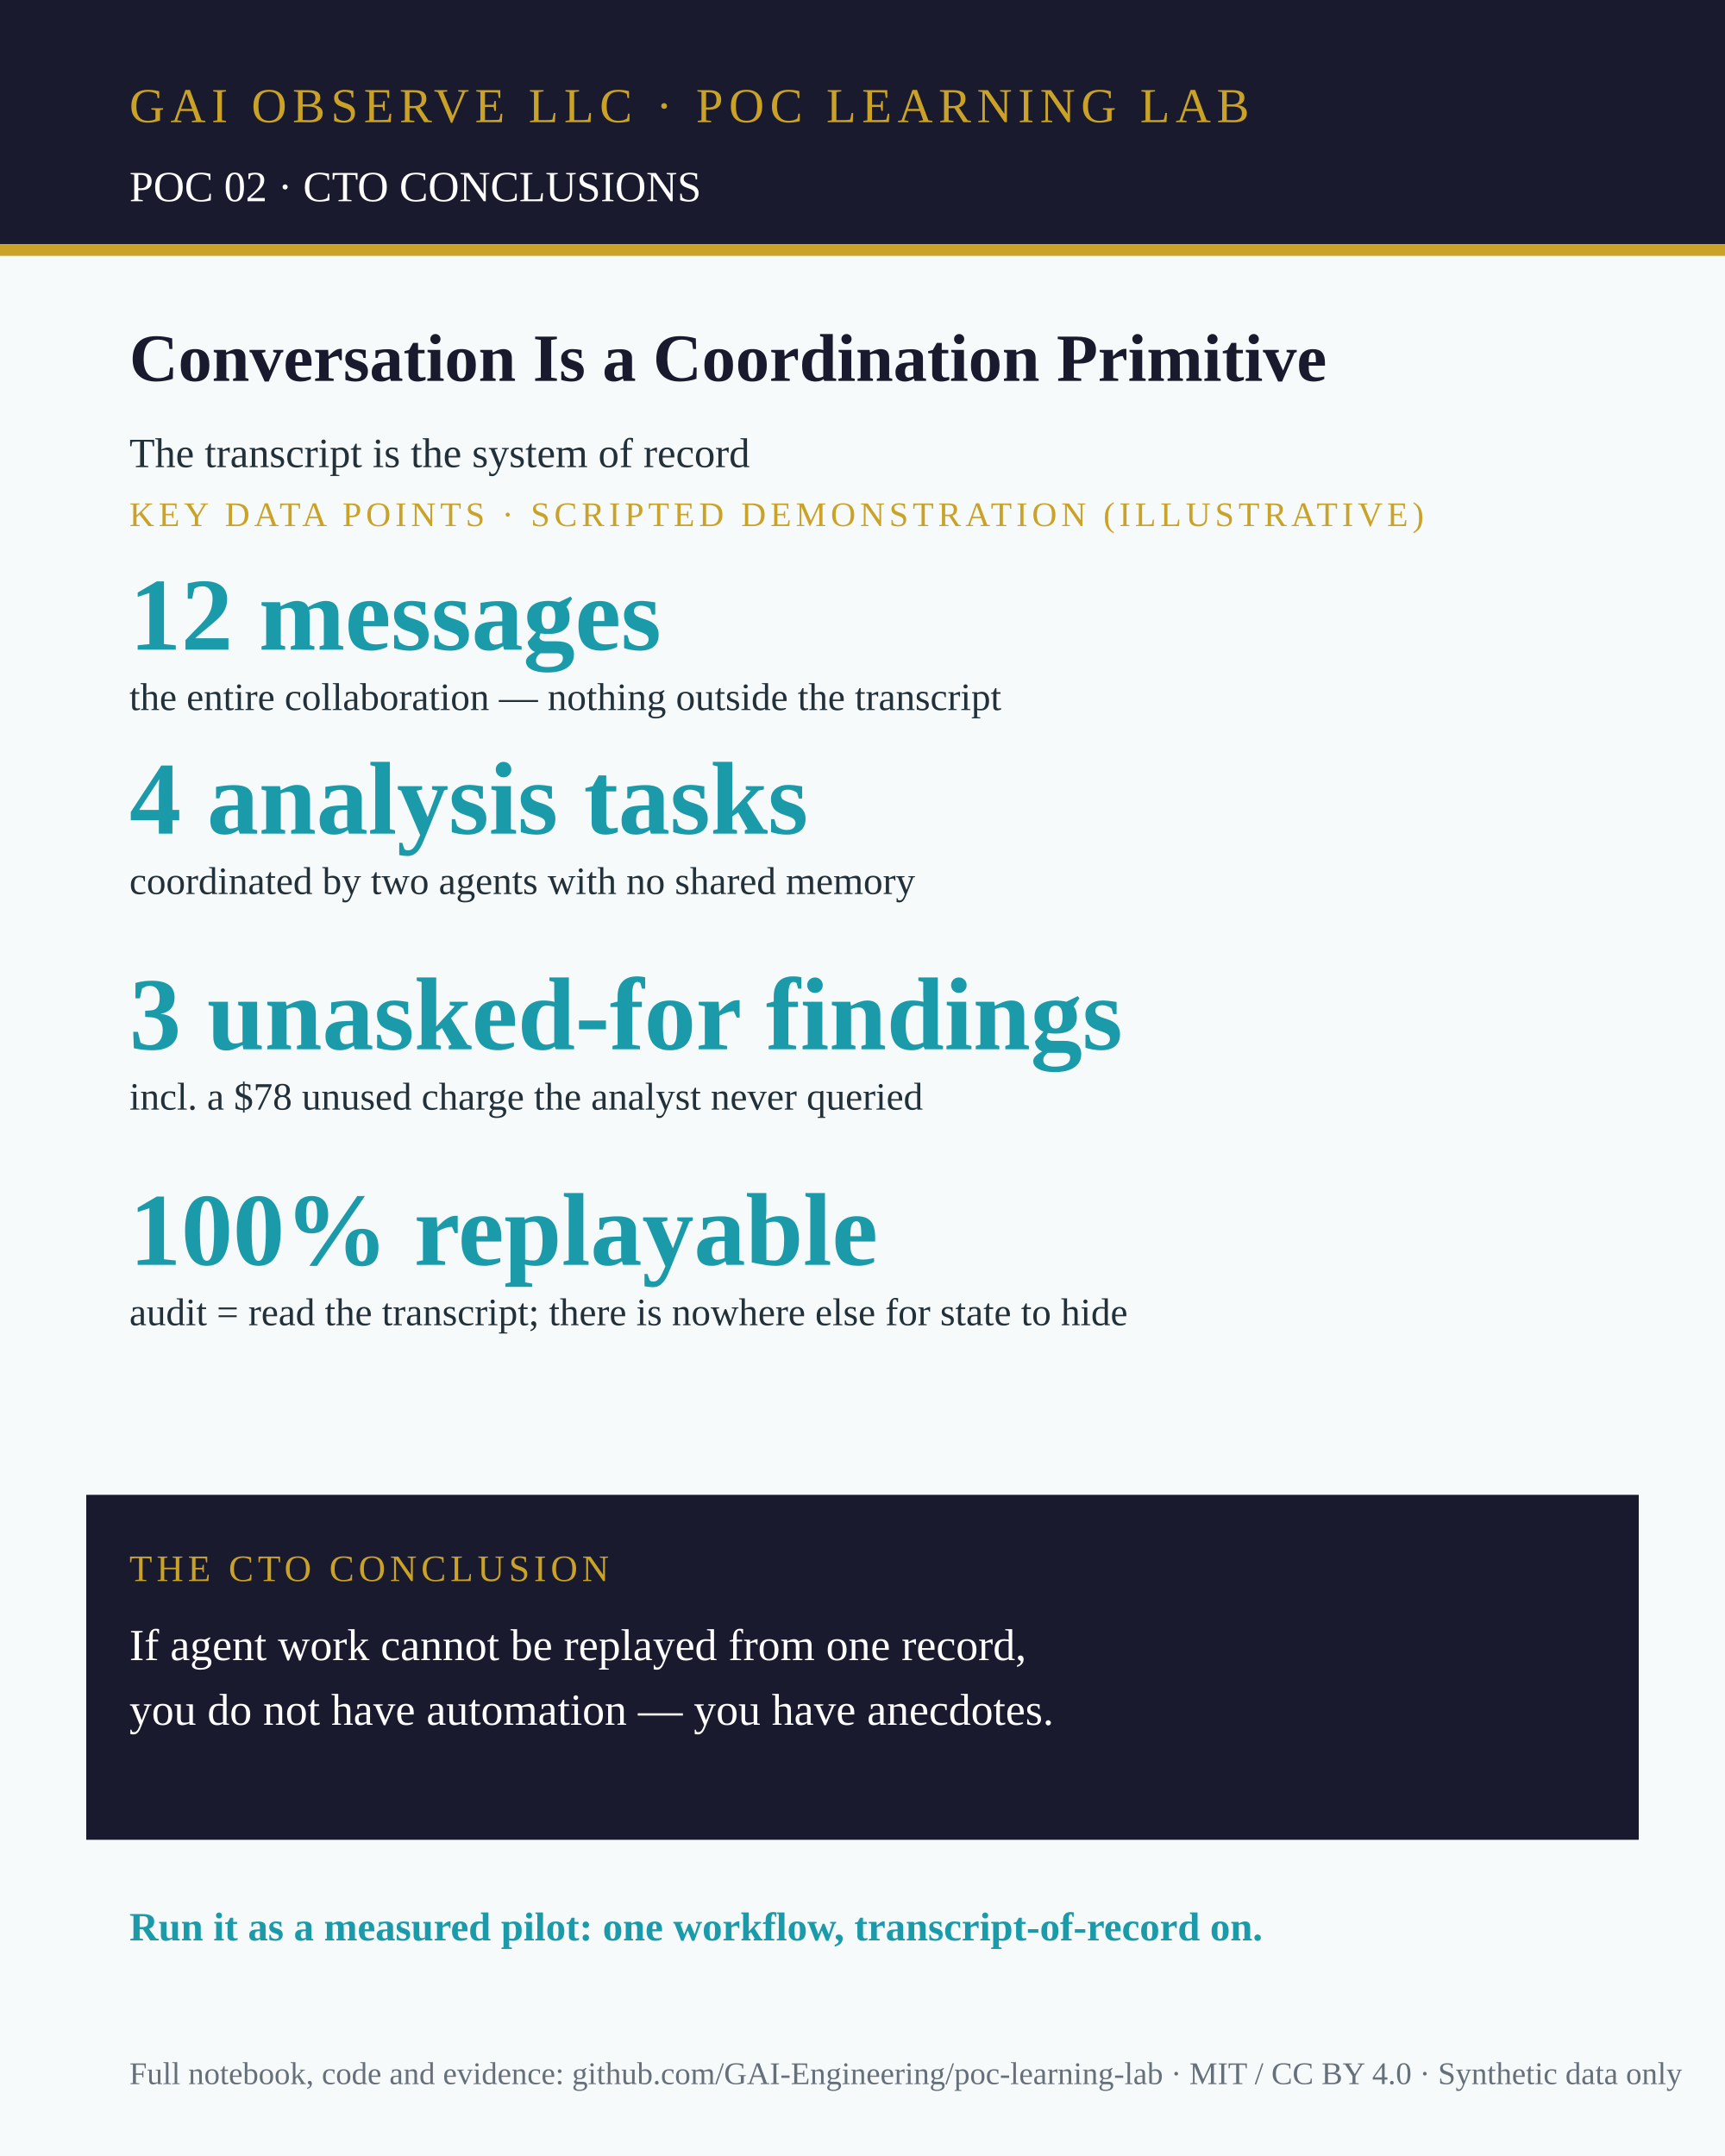
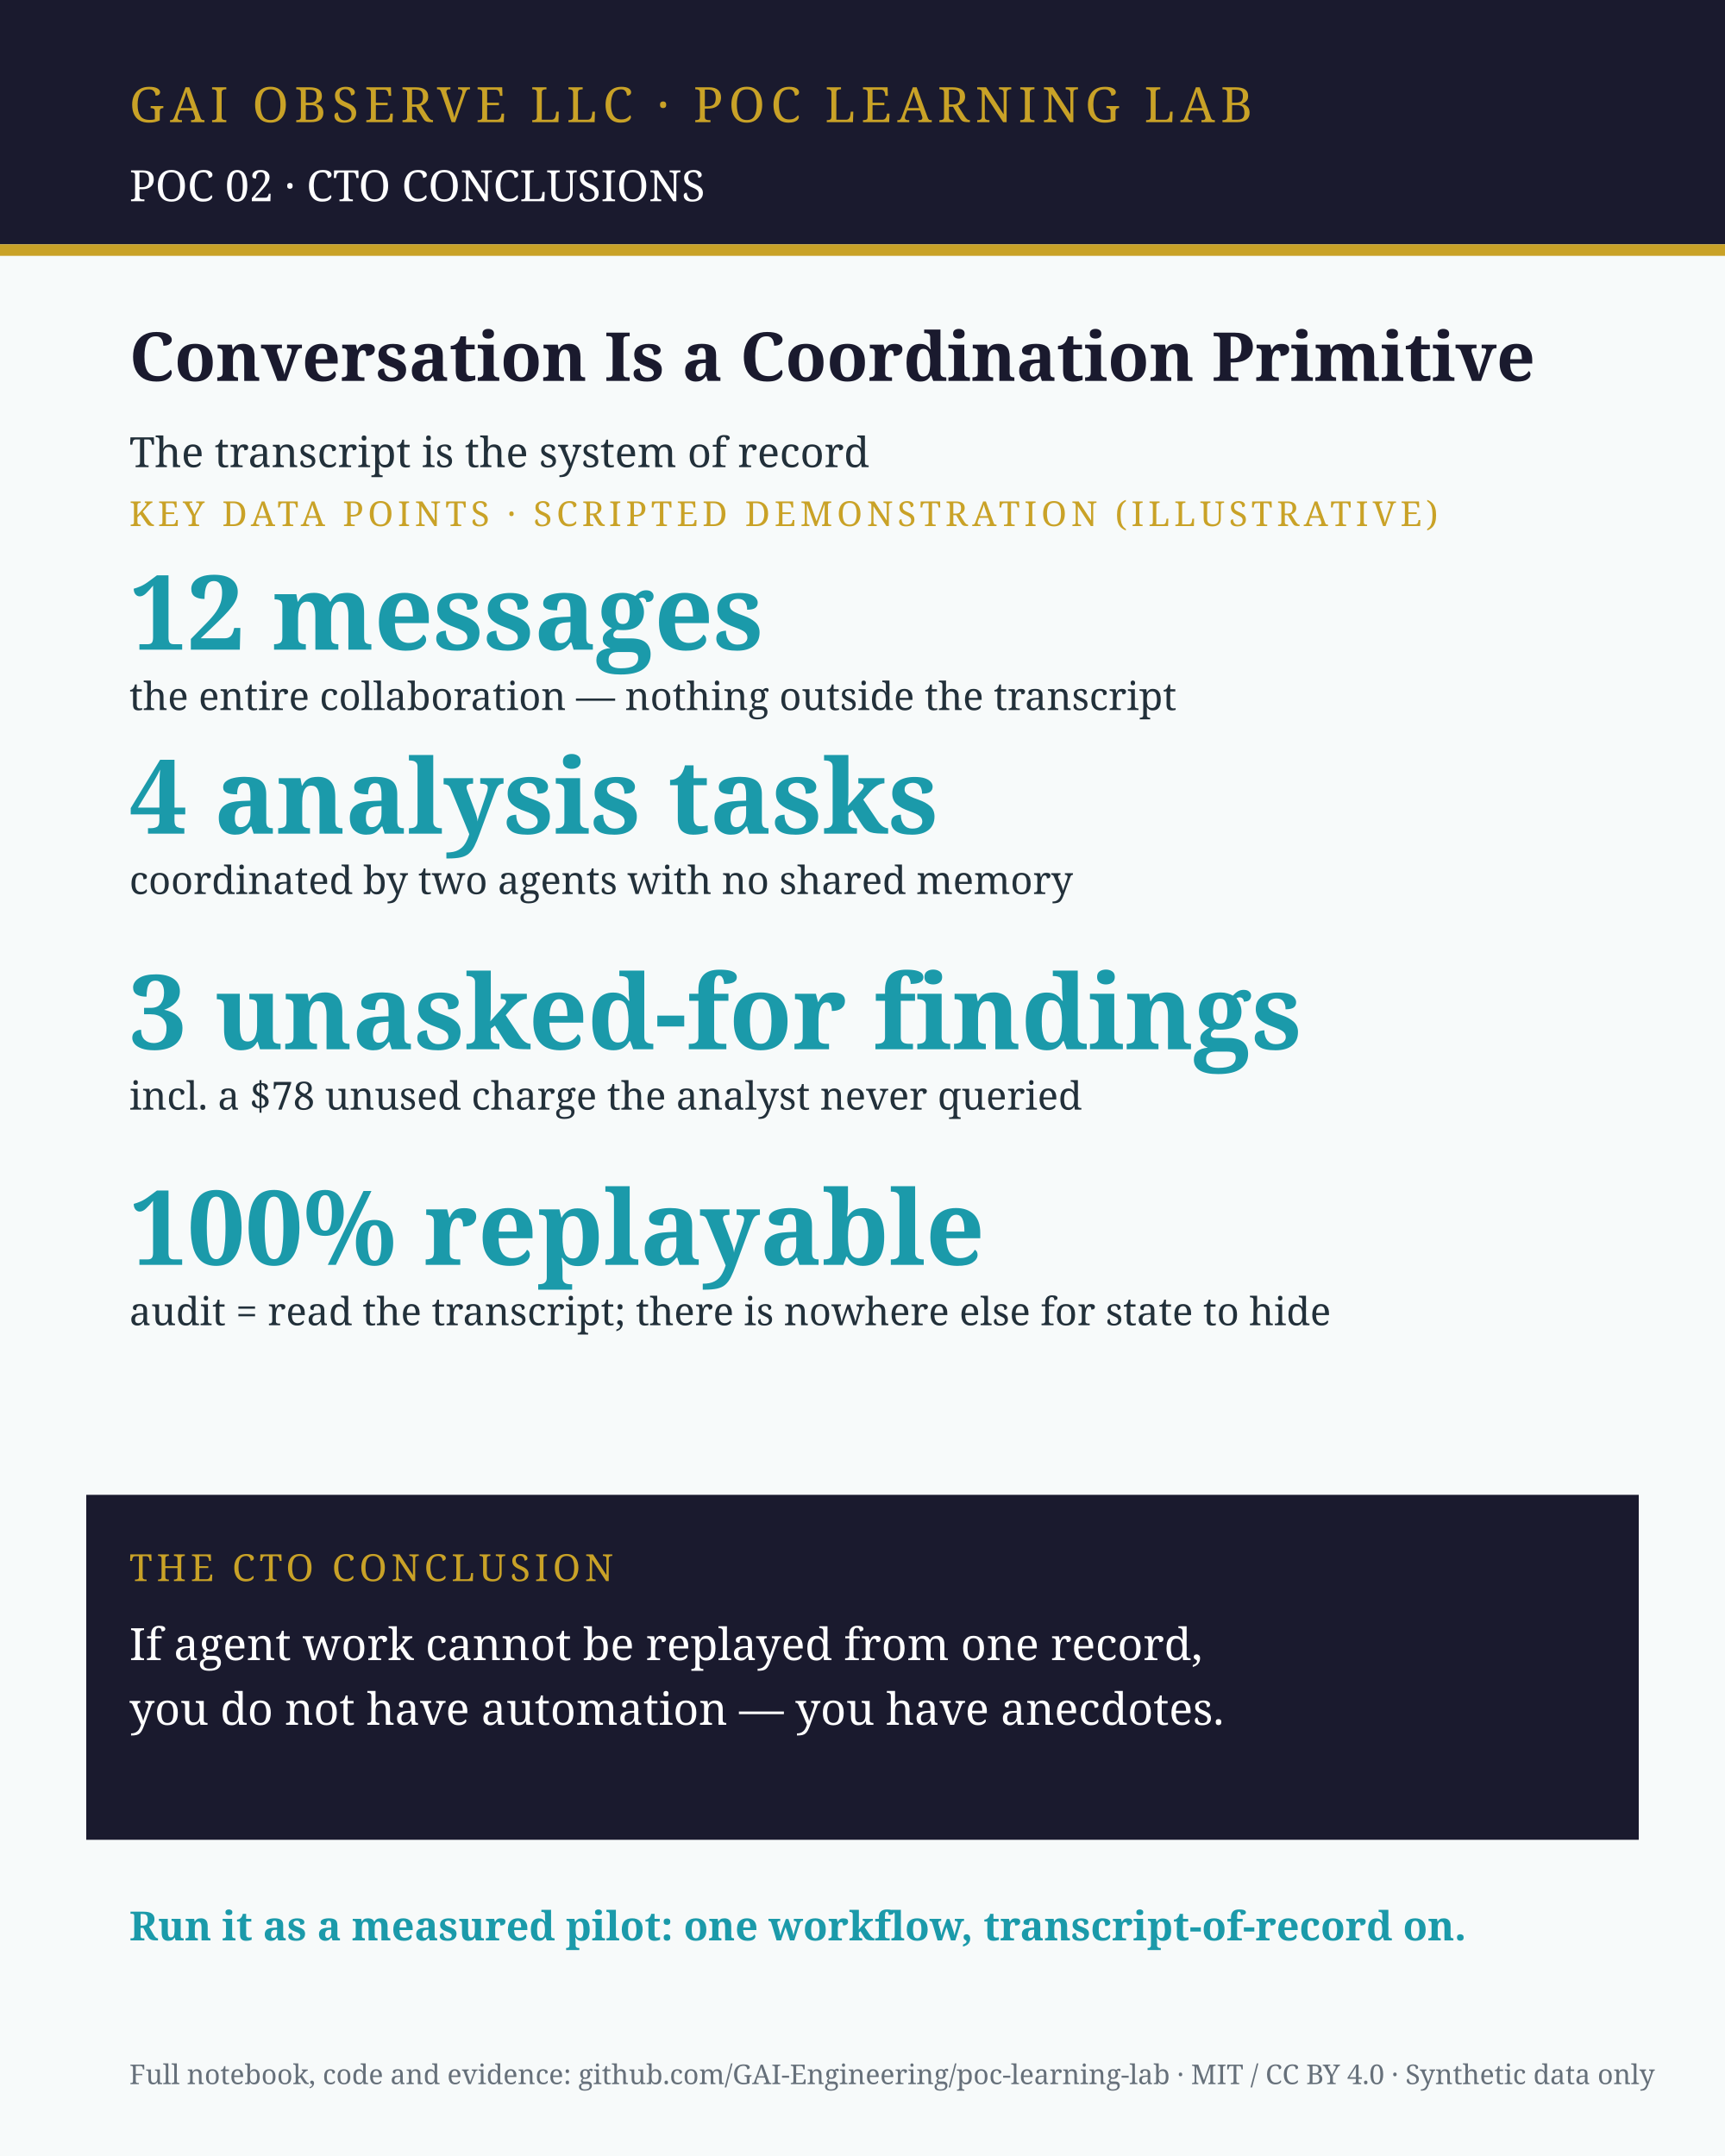
- <svg xmlns="http://www.w3.org/2000/svg" width="1200" height="1500" viewBox="0 0 1200 1500">
+ <svg xmlns="http://www.w3.org/2000/svg" width="1200" height="1500" viewBox="0 0 1200 1500" font-family="Georgia, 'Noto Serif', 'DejaVu Serif', serif">
  <rect width="1200" height="1500" fill="#F7FAFA" />
  <rect width="1200" height="170" fill="#1A1A2E" />
  <rect y="170" width="1200" height="8" fill="#C9A227" />
  <text x="90" y="85" font-size="34" letter-spacing="4" fill="#C9A227">GAI OBSERVE LLC · POC LEARNING LAB</text>
  <text x="90" y="140" font-size="30" fill="#FFFFFF">POC 02 · CTO CONCLUSIONS</text>
  <text x="90" y="265" font-size="47" font-weight="700" fill="#1A1A2E">Conversation Is a Coordination Primitive</text>
  <text x="90" y="325" font-size="29" fill="#22303A">The transcript is the system of record</text>
  <text x="90" y="366" font-size="24" letter-spacing="3" fill="#C9A227">KEY DATA POINTS · SCRIPTED DEMONSTRATION (ILLUSTRATIVE)</text>
  <text x="90" y="452" font-size="72" font-weight="700" fill="#1B9AAA">12 messages</text>
  <text x="90" y="494" font-size="27" fill="#22303A">the entire collaboration — nothing outside the transcript</text>
  <text x="90" y="580" font-size="72" font-weight="700" fill="#1B9AAA">4 analysis tasks</text>
  <text x="90" y="622" font-size="27" fill="#22303A">coordinated by two agents with no shared memory</text>
  <text x="90" y="730" font-size="72" font-weight="700" fill="#1B9AAA">3 unasked-for findings</text>
  <text x="90" y="772" font-size="27" fill="#22303A">incl. a $78 unused charge the analyst never queried</text>
  <text x="90" y="880" font-size="72" font-weight="700" fill="#1B9AAA">100% replayable</text>
  <text x="90" y="922" font-size="27" fill="#22303A">audit = read the transcript; there is nowhere else for state to hide</text>
  <rect x="60" y="1040" width="1080" height="240" fill="#1A1A2E" />
  <text x="90" y="1100" font-size="26" letter-spacing="3" fill="#C9A227">THE CTO CONCLUSION</text>
  <text x="90" y="1155" font-size="31" fill="#FFFFFF">If agent work cannot be replayed from one record,</text>
  <text x="90" y="1200" font-size="31" fill="#FFFFFF">you do not have automation — you have anecdotes.</text>
  <text x="90" y="1350" font-size="28" font-weight="600" fill="#1B9AAA">Run it as a measured pilot: one workflow, transcript-of-record on.</text>
-   <text x="90" y="1450" font-size="22" fill="#66707A">Full notebook, code and evidence: github.com/GAI-Engineering/poc-learning-lab · MIT / CC BY 4.0 · Synthetic data only</text>
+   <text x="90" y="1450" font-size="19" fill="#66707A">Full notebook, code and evidence: github.com/GAI-Engineering/poc-learning-lab · MIT / CC BY 4.0 · Synthetic data only</text>
</svg>
